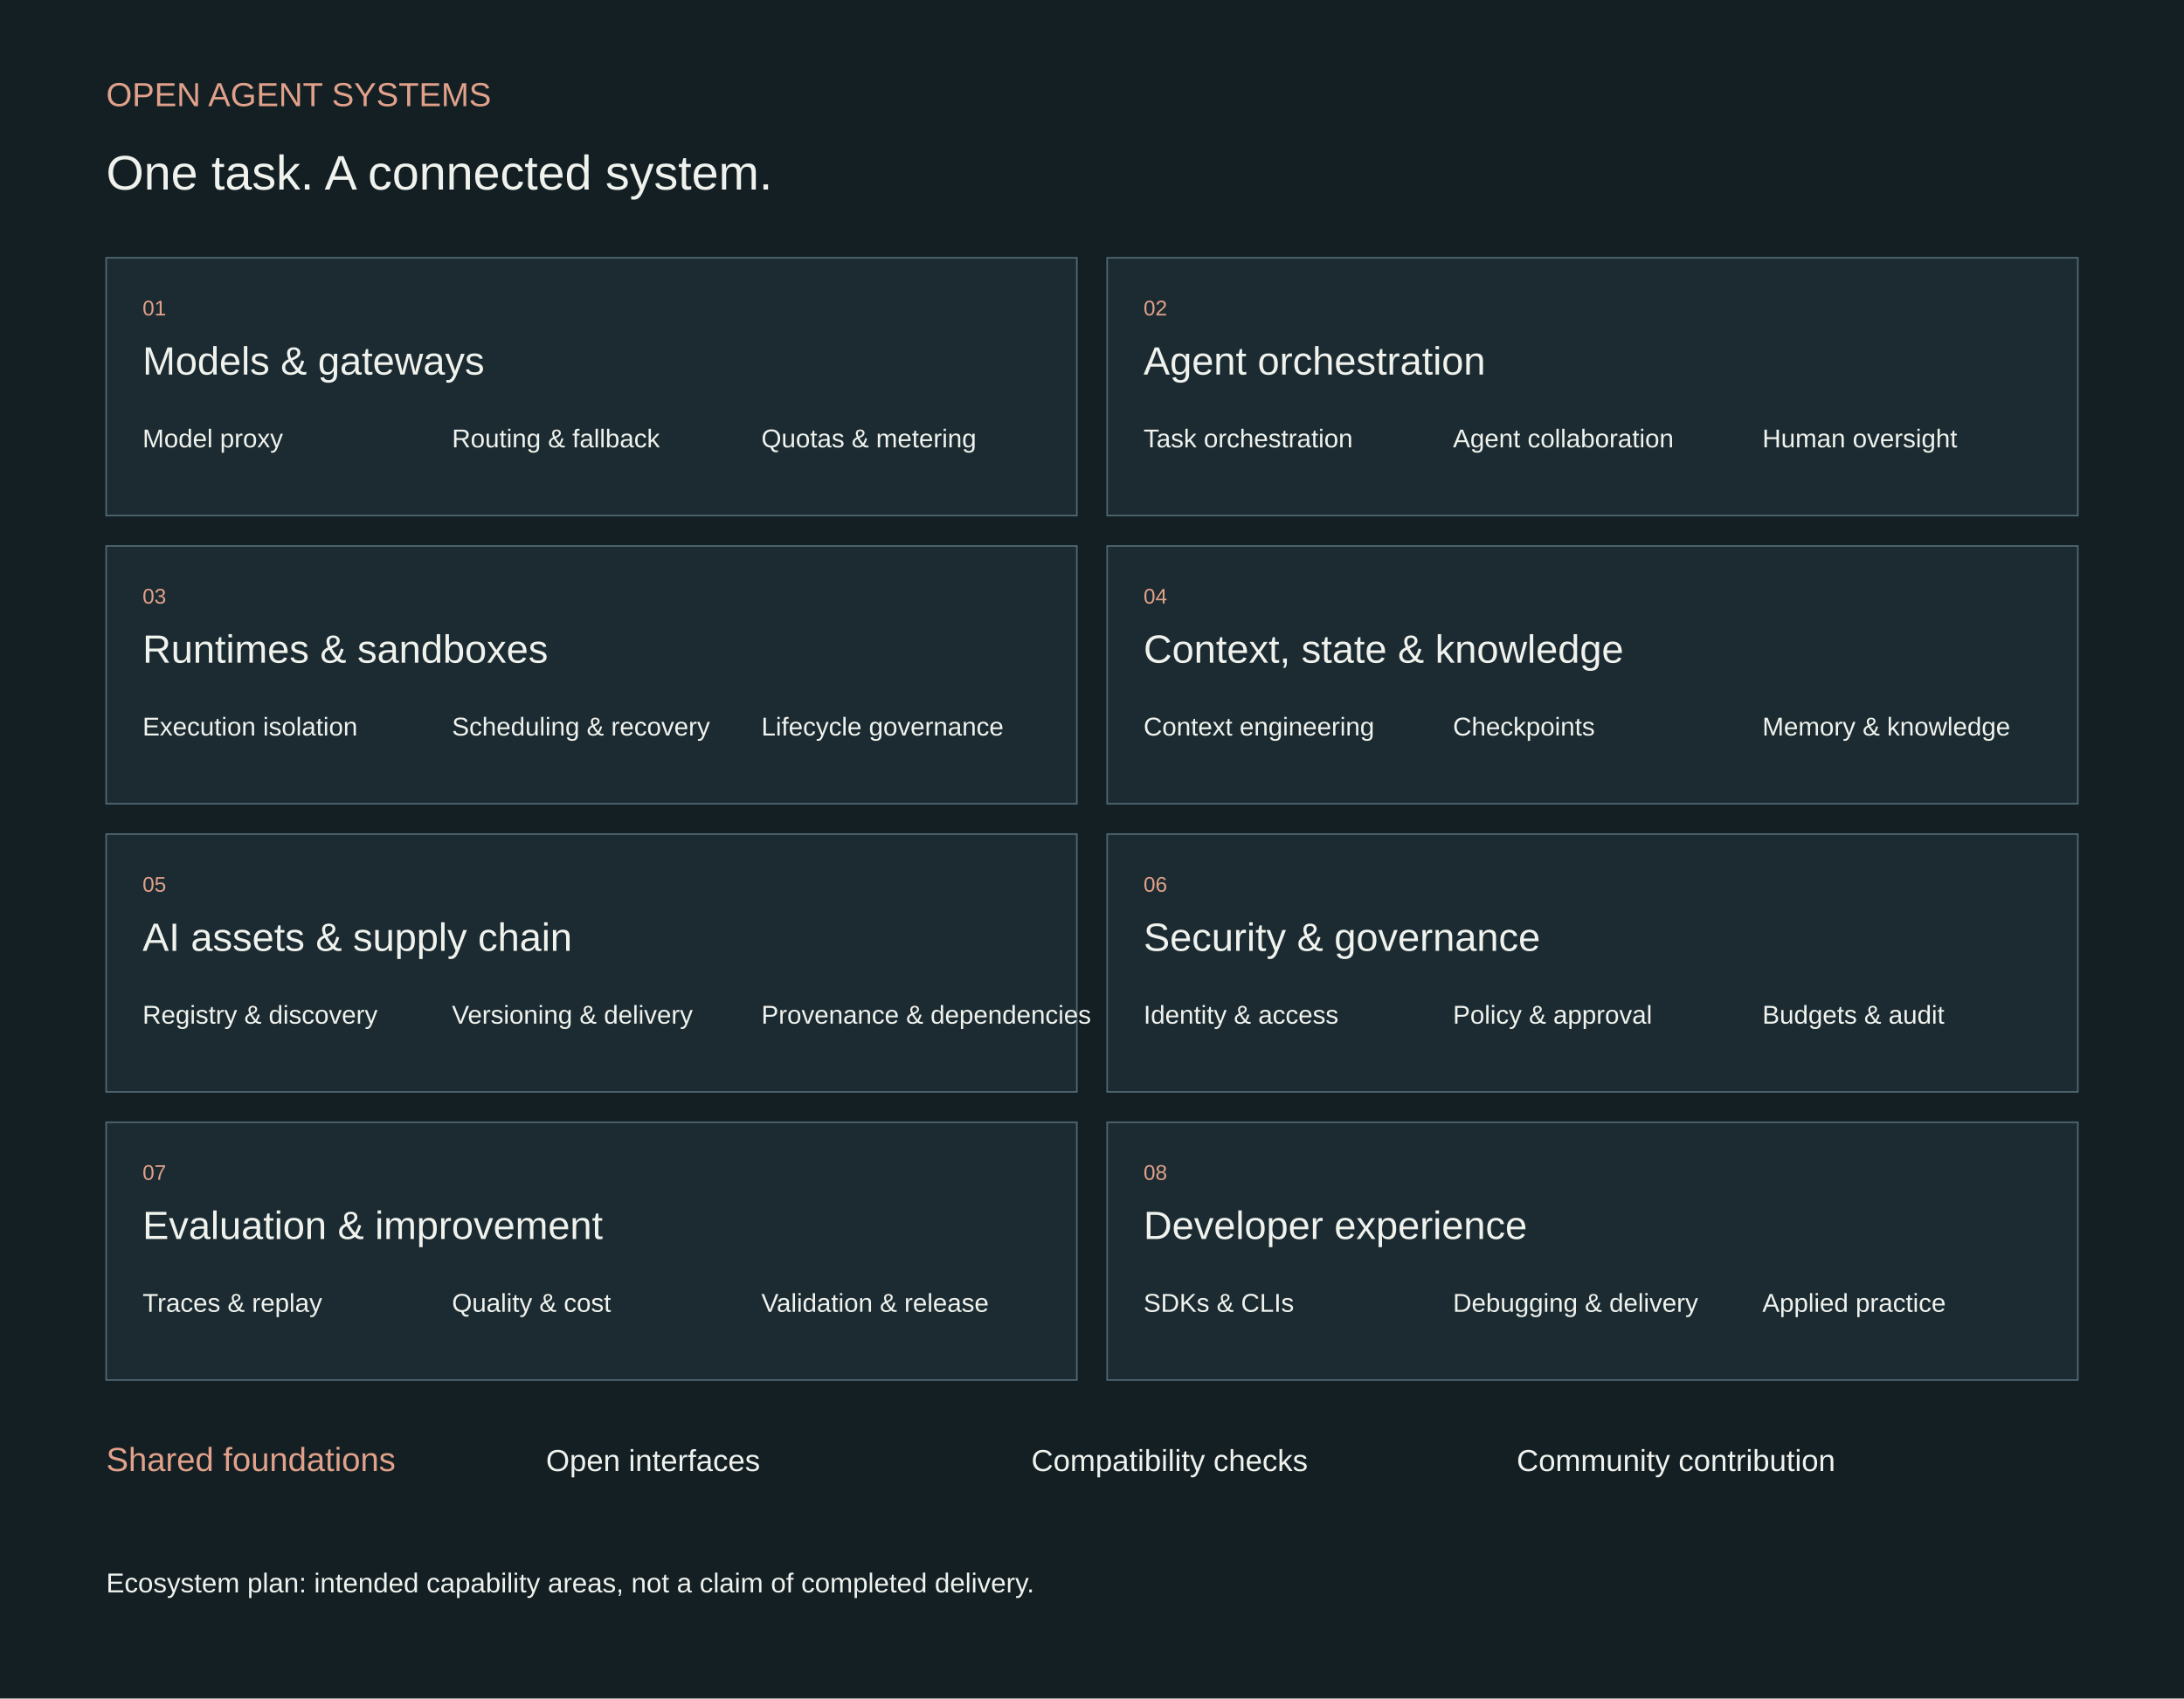
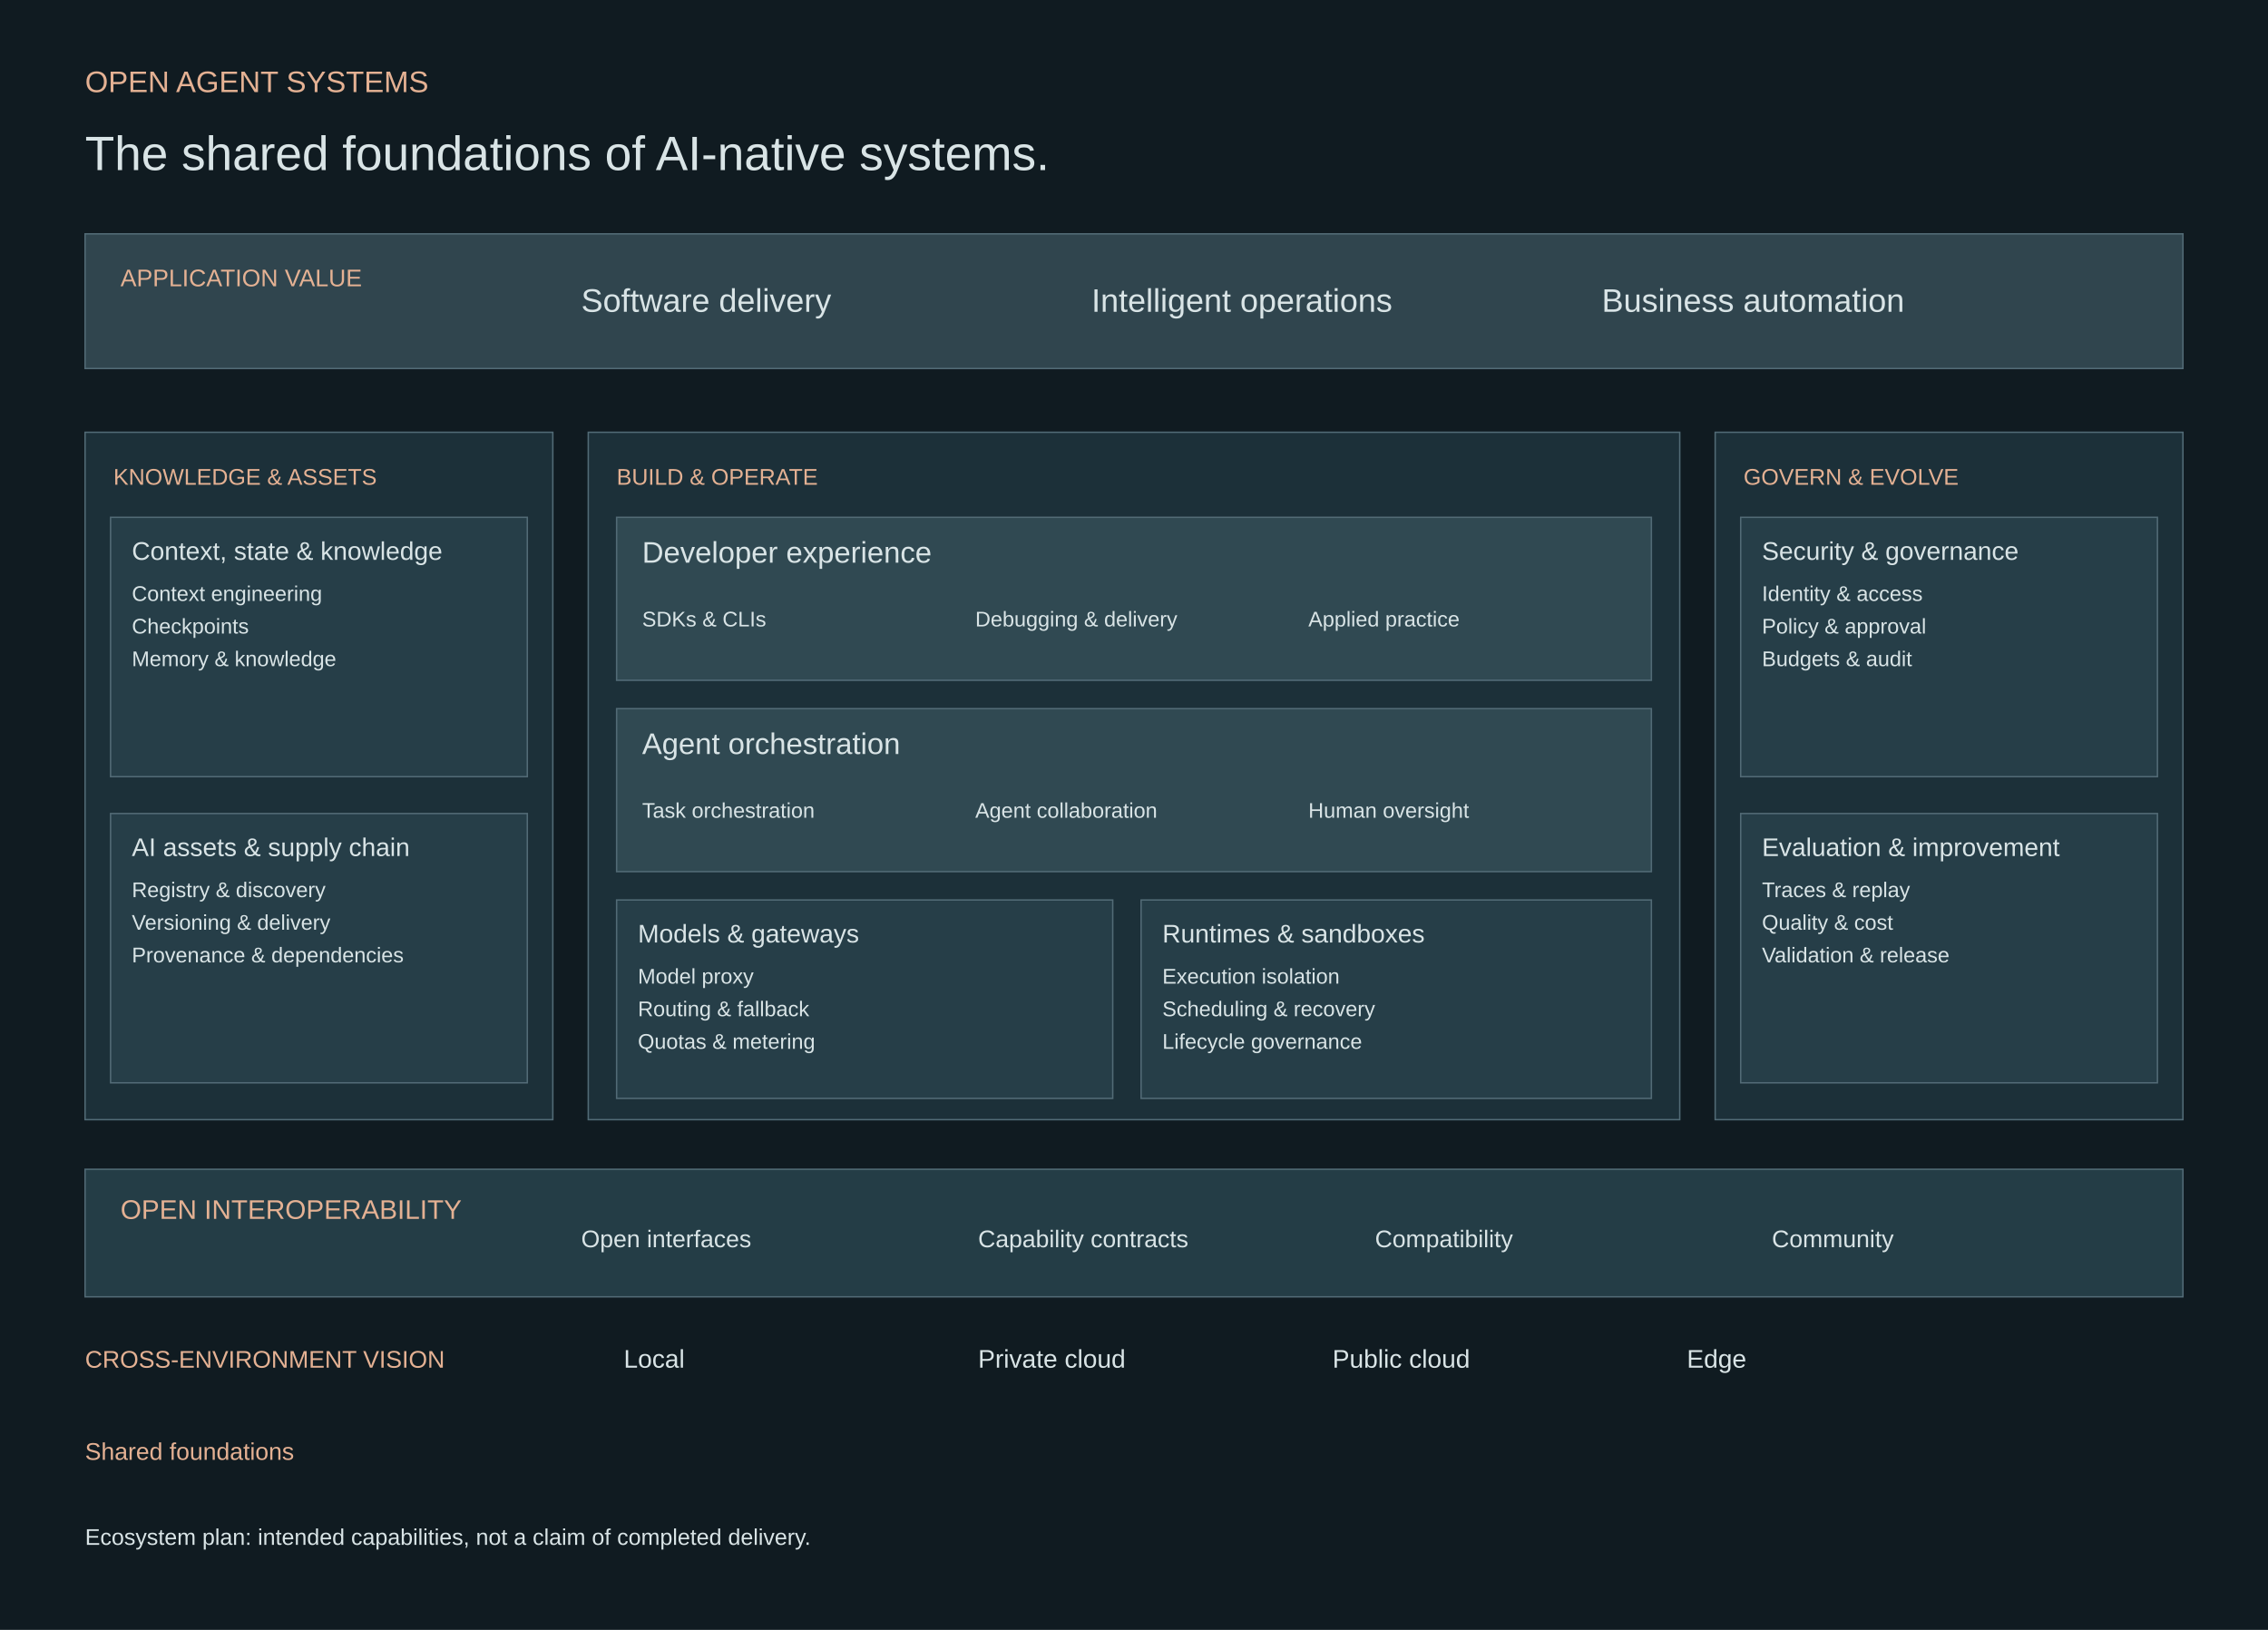
- <svg xmlns="http://www.w3.org/2000/svg" width="1440" height="1120" viewBox="0 0 1440 1120" role="img" aria-labelledby="title desc">
-   <style>text{font-family:Arial,"PingFang SC",sans-serif;fill:#eff2ed}.accent{fill:#e1a18a}</style>
-   <rect width="1440" height="1120" fill="#141f24" />
-   <text x="70" y="70" font-size="22" class="accent">OPEN AGENT SYSTEMS</text>
-   <text x="70" y="125" font-size="32">One task. A connected system.</text>
-   <rect x="70" y="170" width="640" height="170" fill="#1c2b31" stroke="#526a73" />
-   <text x="94" y="208" font-size="14" class="accent">01</text>
-   <text x="94" y="247" font-size="26">Models &amp; gateways</text>
-   <text x="94" y="295" font-size="17">Model proxy</text>
-   <text x="298" y="295" font-size="17">Routing &amp; fallback</text>
-   <text x="502" y="295" font-size="17">Quotas &amp; metering</text>
-   <rect x="730" y="170" width="640" height="170" fill="#1c2b31" stroke="#526a73" />
-   <text x="754" y="208" font-size="14" class="accent">02</text>
-   <text x="754" y="247" font-size="26">Agent orchestration</text>
-   <text x="754" y="295" font-size="17">Task orchestration</text>
-   <text x="958" y="295" font-size="17">Agent collaboration</text>
-   <text x="1162" y="295" font-size="17">Human oversight</text>
-   <rect x="70" y="360" width="640" height="170" fill="#1c2b31" stroke="#526a73" />
-   <text x="94" y="398" font-size="14" class="accent">03</text>
-   <text x="94" y="437" font-size="26">Runtimes &amp; sandboxes</text>
-   <text x="94" y="485" font-size="17">Execution isolation</text>
-   <text x="298" y="485" font-size="17">Scheduling &amp; recovery</text>
-   <text x="502" y="485" font-size="17">Lifecycle governance</text>
-   <rect x="730" y="360" width="640" height="170" fill="#1c2b31" stroke="#526a73" />
-   <text x="754" y="398" font-size="14" class="accent">04</text>
-   <text x="754" y="437" font-size="26">Context, state &amp; knowledge</text>
-   <text x="754" y="485" font-size="17">Context engineering</text>
-   <text x="958" y="485" font-size="17">Checkpoints</text>
-   <text x="1162" y="485" font-size="17">Memory &amp; knowledge</text>
-   <rect x="70" y="550" width="640" height="170" fill="#1c2b31" stroke="#526a73" />
-   <text x="94" y="588" font-size="14" class="accent">05</text>
-   <text x="94" y="627" font-size="26">AI assets &amp; supply chain</text>
-   <text x="94" y="675" font-size="17">Registry &amp; discovery</text>
-   <text x="298" y="675" font-size="17">Versioning &amp; delivery</text>
-   <text x="502" y="675" font-size="17">Provenance &amp; dependencies</text>
-   <rect x="730" y="550" width="640" height="170" fill="#1c2b31" stroke="#526a73" />
-   <text x="754" y="588" font-size="14" class="accent">06</text>
-   <text x="754" y="627" font-size="26">Security &amp; governance</text>
-   <text x="754" y="675" font-size="17">Identity &amp; access</text>
-   <text x="958" y="675" font-size="17">Policy &amp; approval</text>
-   <text x="1162" y="675" font-size="17">Budgets &amp; audit</text>
-   <rect x="70" y="740" width="640" height="170" fill="#1c2b31" stroke="#526a73" />
-   <text x="94" y="778" font-size="14" class="accent">07</text>
-   <text x="94" y="817" font-size="26">Evaluation &amp; improvement</text>
-   <text x="94" y="865" font-size="17">Traces &amp; replay</text>
-   <text x="298" y="865" font-size="17">Quality &amp; cost</text>
-   <text x="502" y="865" font-size="17">Validation &amp; release</text>
-   <rect x="730" y="740" width="640" height="170" fill="#1c2b31" stroke="#526a73" />
-   <text x="754" y="778" font-size="14" class="accent">08</text>
-   <text x="754" y="817" font-size="26">Developer experience</text>
-   <text x="754" y="865" font-size="17">SDKs &amp; CLIs</text>
-   <text x="958" y="865" font-size="17">Debugging &amp; delivery</text>
-   <text x="1162" y="865" font-size="17">Applied practice</text>
-   <text x="70" y="970" font-size="22" class="accent">Shared foundations</text>
-   <text x="360" y="970" font-size="20">Open interfaces</text>
-   <text x="680" y="970" font-size="20">Compatibility checks</text>
-   <text x="1000" y="970" font-size="20">Community contribution</text>
-   <text x="70" y="1050" font-size="18">Ecosystem plan: intended capability areas, not a claim of completed delivery.</text>
+ <svg xmlns="http://www.w3.org/2000/svg" width="1600" height="1150" viewBox="0 0 1600 1150" role="img" aria-labelledby="title desc">
+   <style>text{font-family:Arial,"PingFang SC",sans-serif;fill:#d9e4e6}.accent{fill:#e4b193}</style>
+   <rect width="1600" height="1150" fill="#101b21" />
+   <text x="60" y="65" font-size="21" class="accent">OPEN AGENT SYSTEMS</text>
+   <text x="60" y="120" font-size="34" class="">The shared foundations of AI-native systems.</text>
+   <rect x="60" y="165" width="1480" height="95" fill="#30454e" stroke="#526b76" />
+   <text x="85" y="202" font-size="17" class="accent">APPLICATION VALUE</text>
+   <text x="410" y="220" font-size="23" class="">Software delivery</text>
+   <text x="770" y="220" font-size="23" class="">Intelligent operations</text>
+   <text x="1130" y="220" font-size="23" class="">Business automation</text>
+   <rect x="60" y="305" width="330" height="485" fill="#1c3039" stroke="#526b76" />
+   <text x="80" y="342" font-size="16" class="accent">KNOWLEDGE &amp; ASSETS</text>
+   <rect x="415" y="305" width="770" height="485" fill="#1c3039" stroke="#526b76" />
+   <text x="435" y="342" font-size="16" class="accent">BUILD &amp; OPERATE</text>
+   <rect x="1210" y="305" width="330" height="485" fill="#1c3039" stroke="#526b76" />
+   <text x="1230" y="342" font-size="16" class="accent">GOVERN &amp; EVOLVE</text>
+   <rect x="78" y="365" width="294" height="183" fill="#263e48" stroke="#526b76" />
+   <text x="93" y="395" font-size="18" class="">Context, state &amp; knowledge</text>
+   <text x="93" y="424" font-size="15" class="">Context engineering</text>
+   <text x="93" y="447" font-size="15" class="">Checkpoints</text>
+   <text x="93" y="470" font-size="15" class="">Memory &amp; knowledge</text>
+   <rect x="78" y="574" width="294" height="190" fill="#263e48" stroke="#526b76" />
+   <text x="93" y="604" font-size="18" class="">AI assets &amp; supply chain</text>
+   <text x="93" y="633" font-size="15" class="">Registry &amp; discovery</text>
+   <text x="93" y="656" font-size="15" class="">Versioning &amp; delivery</text>
+   <text x="93" y="679" font-size="15" class="">Provenance &amp; dependencies</text>
+   <rect x="435" y="365" width="730" height="115" fill="#304952" stroke="#526b76" />
+   <text x="453" y="397" font-size="21" class="">Developer experience</text>
+   <text x="453" y="442" font-size="15" class="">SDKs &amp; CLIs</text>
+   <text x="688" y="442" font-size="15" class="">Debugging &amp; delivery</text>
+   <text x="923" y="442" font-size="15" class="">Applied practice</text>
+   <rect x="435" y="500" width="730" height="115" fill="#304952" stroke="#526b76" />
+   <text x="453" y="532" font-size="21" class="">Agent orchestration</text>
+   <text x="453" y="577" font-size="15" class="">Task orchestration</text>
+   <text x="688" y="577" font-size="15" class="">Agent collaboration</text>
+   <text x="923" y="577" font-size="15" class="">Human oversight</text>
+   <rect x="435" y="635" width="350" height="140" fill="#263e48" stroke="#526b76" />
+   <text x="450" y="665" font-size="18" class="">Models &amp; gateways</text>
+   <text x="450" y="694" font-size="15" class="">Model proxy</text>
+   <text x="450" y="717" font-size="15" class="">Routing &amp; fallback</text>
+   <text x="450" y="740" font-size="15" class="">Quotas &amp; metering</text>
+   <rect x="805" y="635" width="360" height="140" fill="#263e48" stroke="#526b76" />
+   <text x="820" y="665" font-size="18" class="">Runtimes &amp; sandboxes</text>
+   <text x="820" y="694" font-size="15" class="">Execution isolation</text>
+   <text x="820" y="717" font-size="15" class="">Scheduling &amp; recovery</text>
+   <text x="820" y="740" font-size="15" class="">Lifecycle governance</text>
+   <rect x="1228" y="365" width="294" height="183" fill="#263e48" stroke="#526b76" />
+   <text x="1243" y="395" font-size="18" class="">Security &amp; governance</text>
+   <text x="1243" y="424" font-size="15" class="">Identity &amp; access</text>
+   <text x="1243" y="447" font-size="15" class="">Policy &amp; approval</text>
+   <text x="1243" y="470" font-size="15" class="">Budgets &amp; audit</text>
+   <rect x="1228" y="574" width="294" height="190" fill="#263e48" stroke="#526b76" />
+   <text x="1243" y="604" font-size="18" class="">Evaluation &amp; improvement</text>
+   <text x="1243" y="633" font-size="15" class="">Traces &amp; replay</text>
+   <text x="1243" y="656" font-size="15" class="">Quality &amp; cost</text>
+   <text x="1243" y="679" font-size="15" class="">Validation &amp; release</text>
+   <rect x="60" y="825" width="1480" height="90" fill="#243d46" stroke="#526b76" />
+   <text x="85" y="860" font-size="19" class="accent">OPEN INTEROPERABILITY</text>
+   <text x="410" y="880" font-size="17" class="">Open interfaces</text>
+   <text x="690" y="880" font-size="17" class="">Capability contracts</text>
+   <text x="970" y="880" font-size="17" class="">Compatibility</text>
+   <text x="1250" y="880" font-size="17" class="">Community</text>
+   <text x="60" y="965" font-size="17" class="accent">CROSS-ENVIRONMENT VISION</text>
+   <text x="440" y="965" font-size="18" class="">Local</text>
+   <text x="690" y="965" font-size="18" class="">Private cloud</text>
+   <text x="940" y="965" font-size="18" class="">Public cloud</text>
+   <text x="1190" y="965" font-size="18" class="">Edge</text>
+   <text x="60" y="1030" font-size="17" class="accent">Shared foundations</text>
+   <text x="60" y="1090" font-size="16" class="">Ecosystem plan: intended capabilities, not a claim of completed delivery.</text>
</svg>
